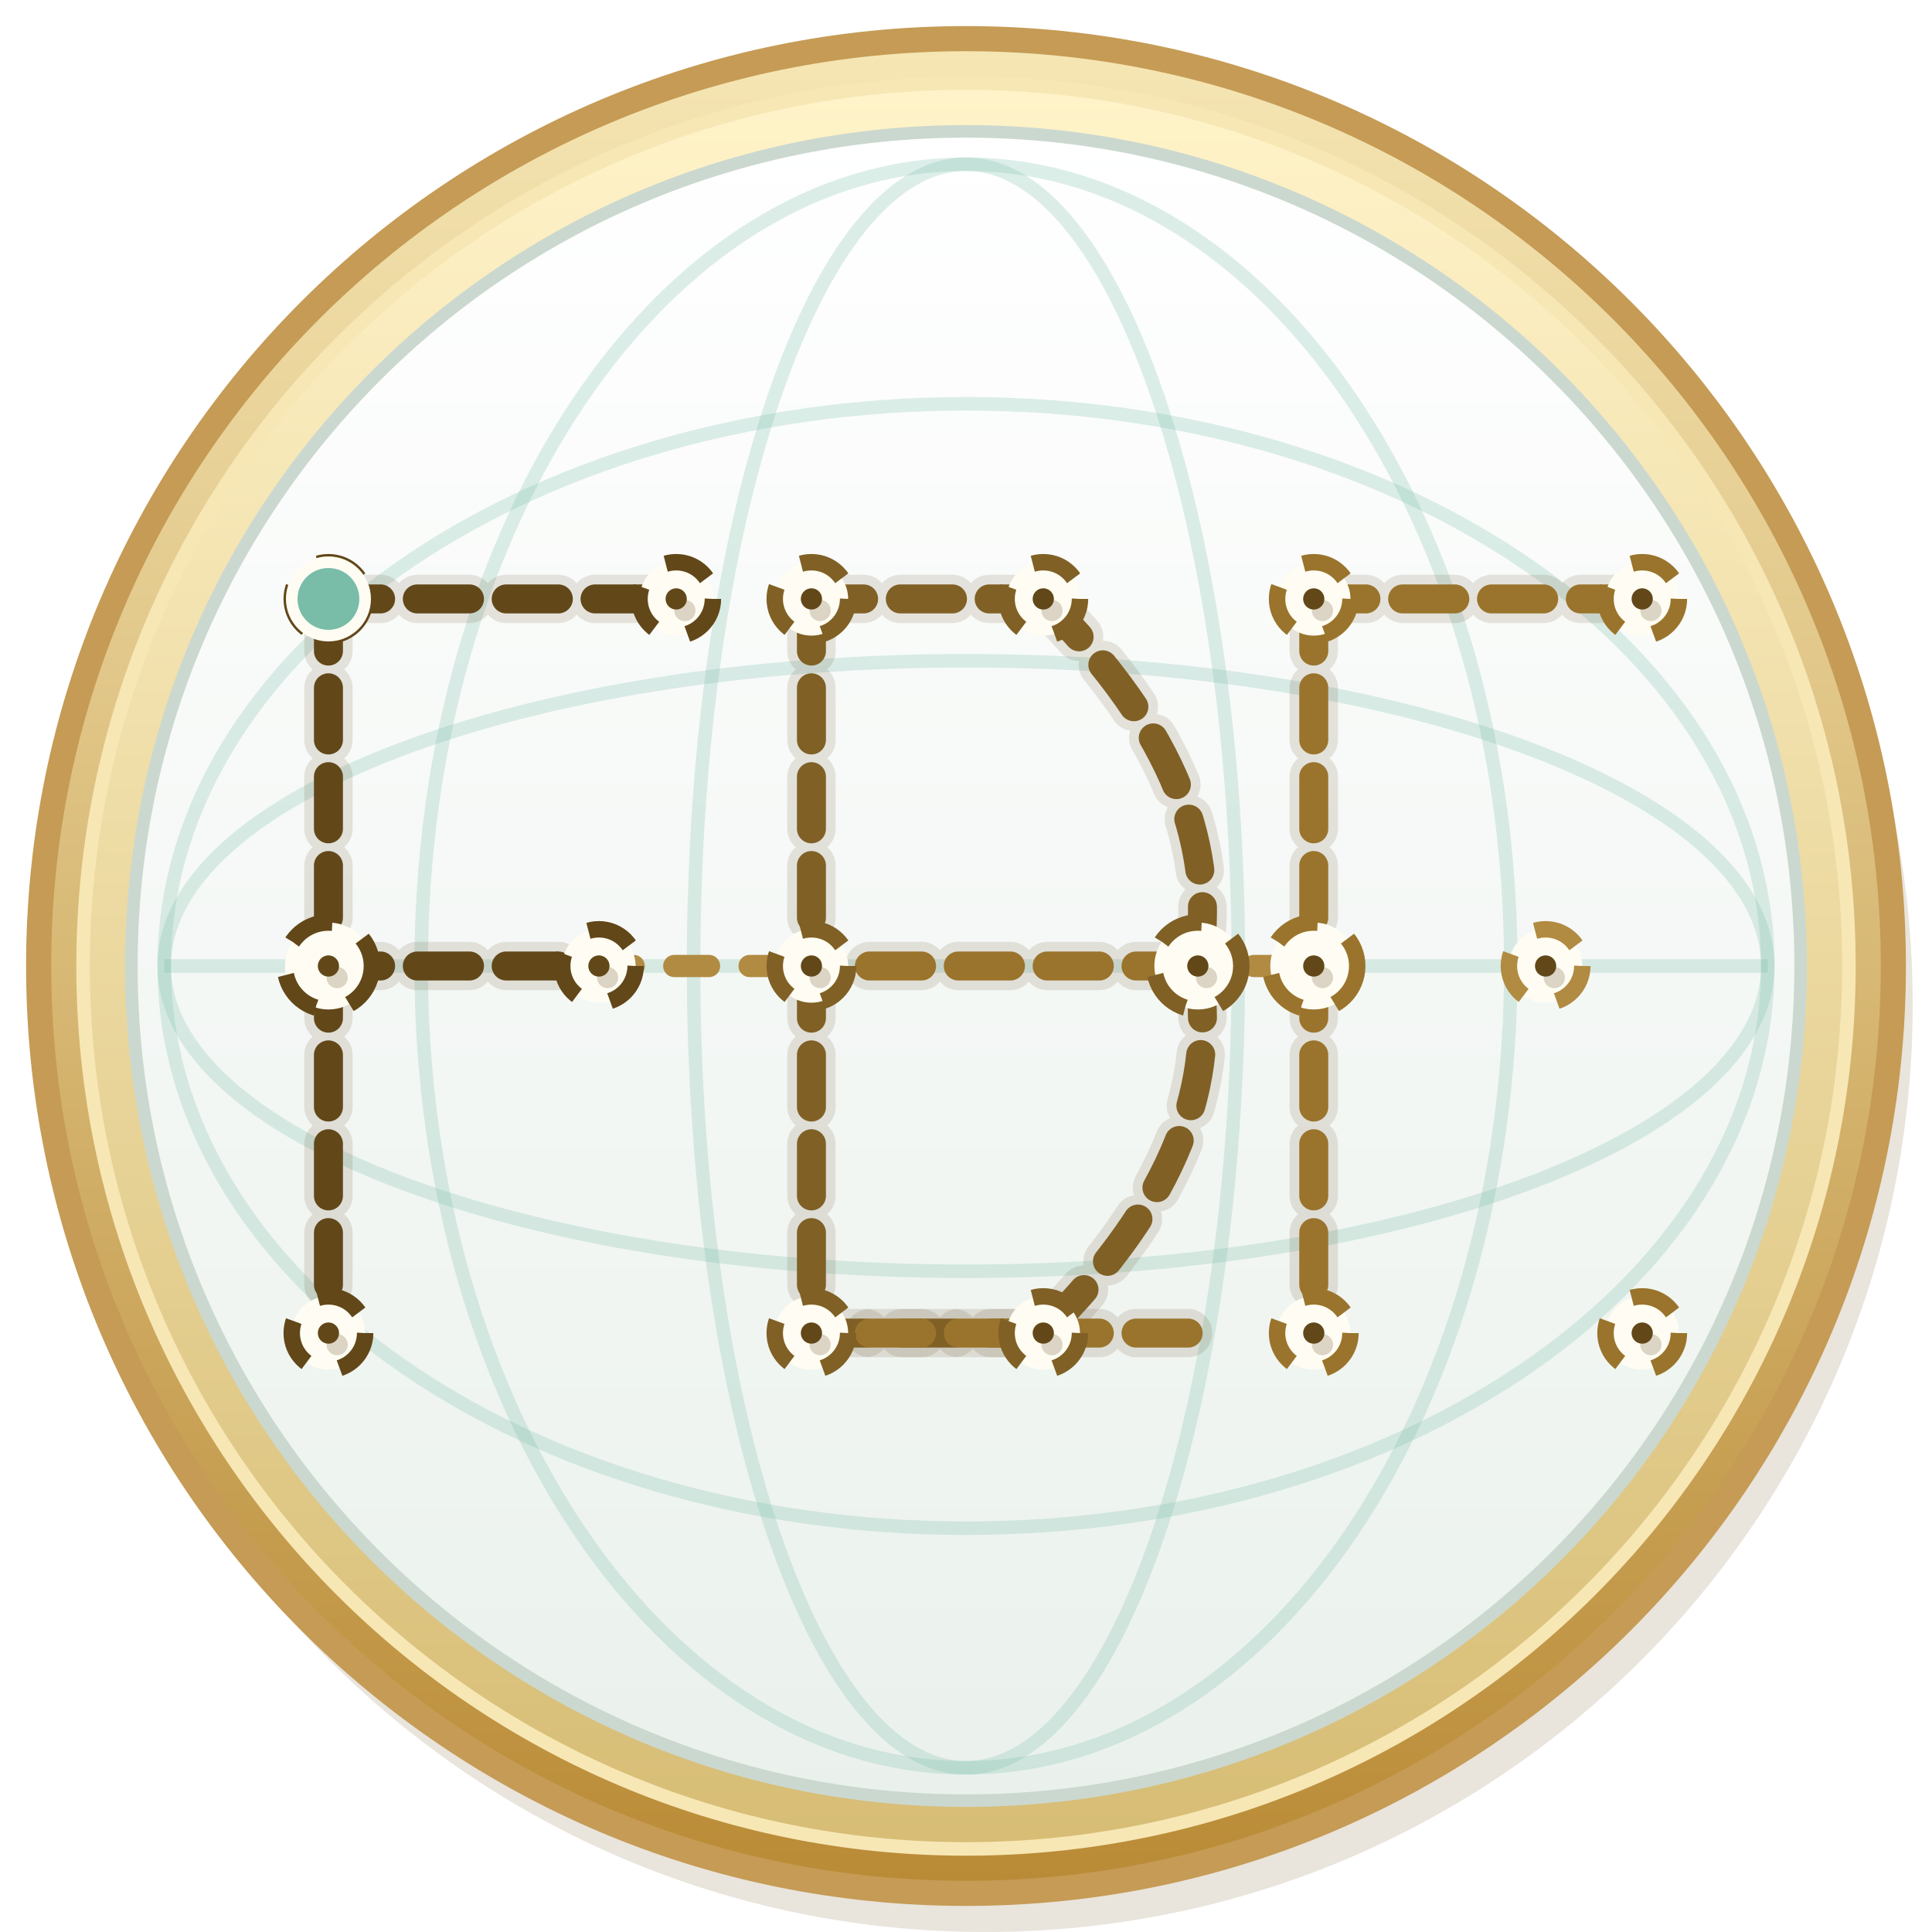
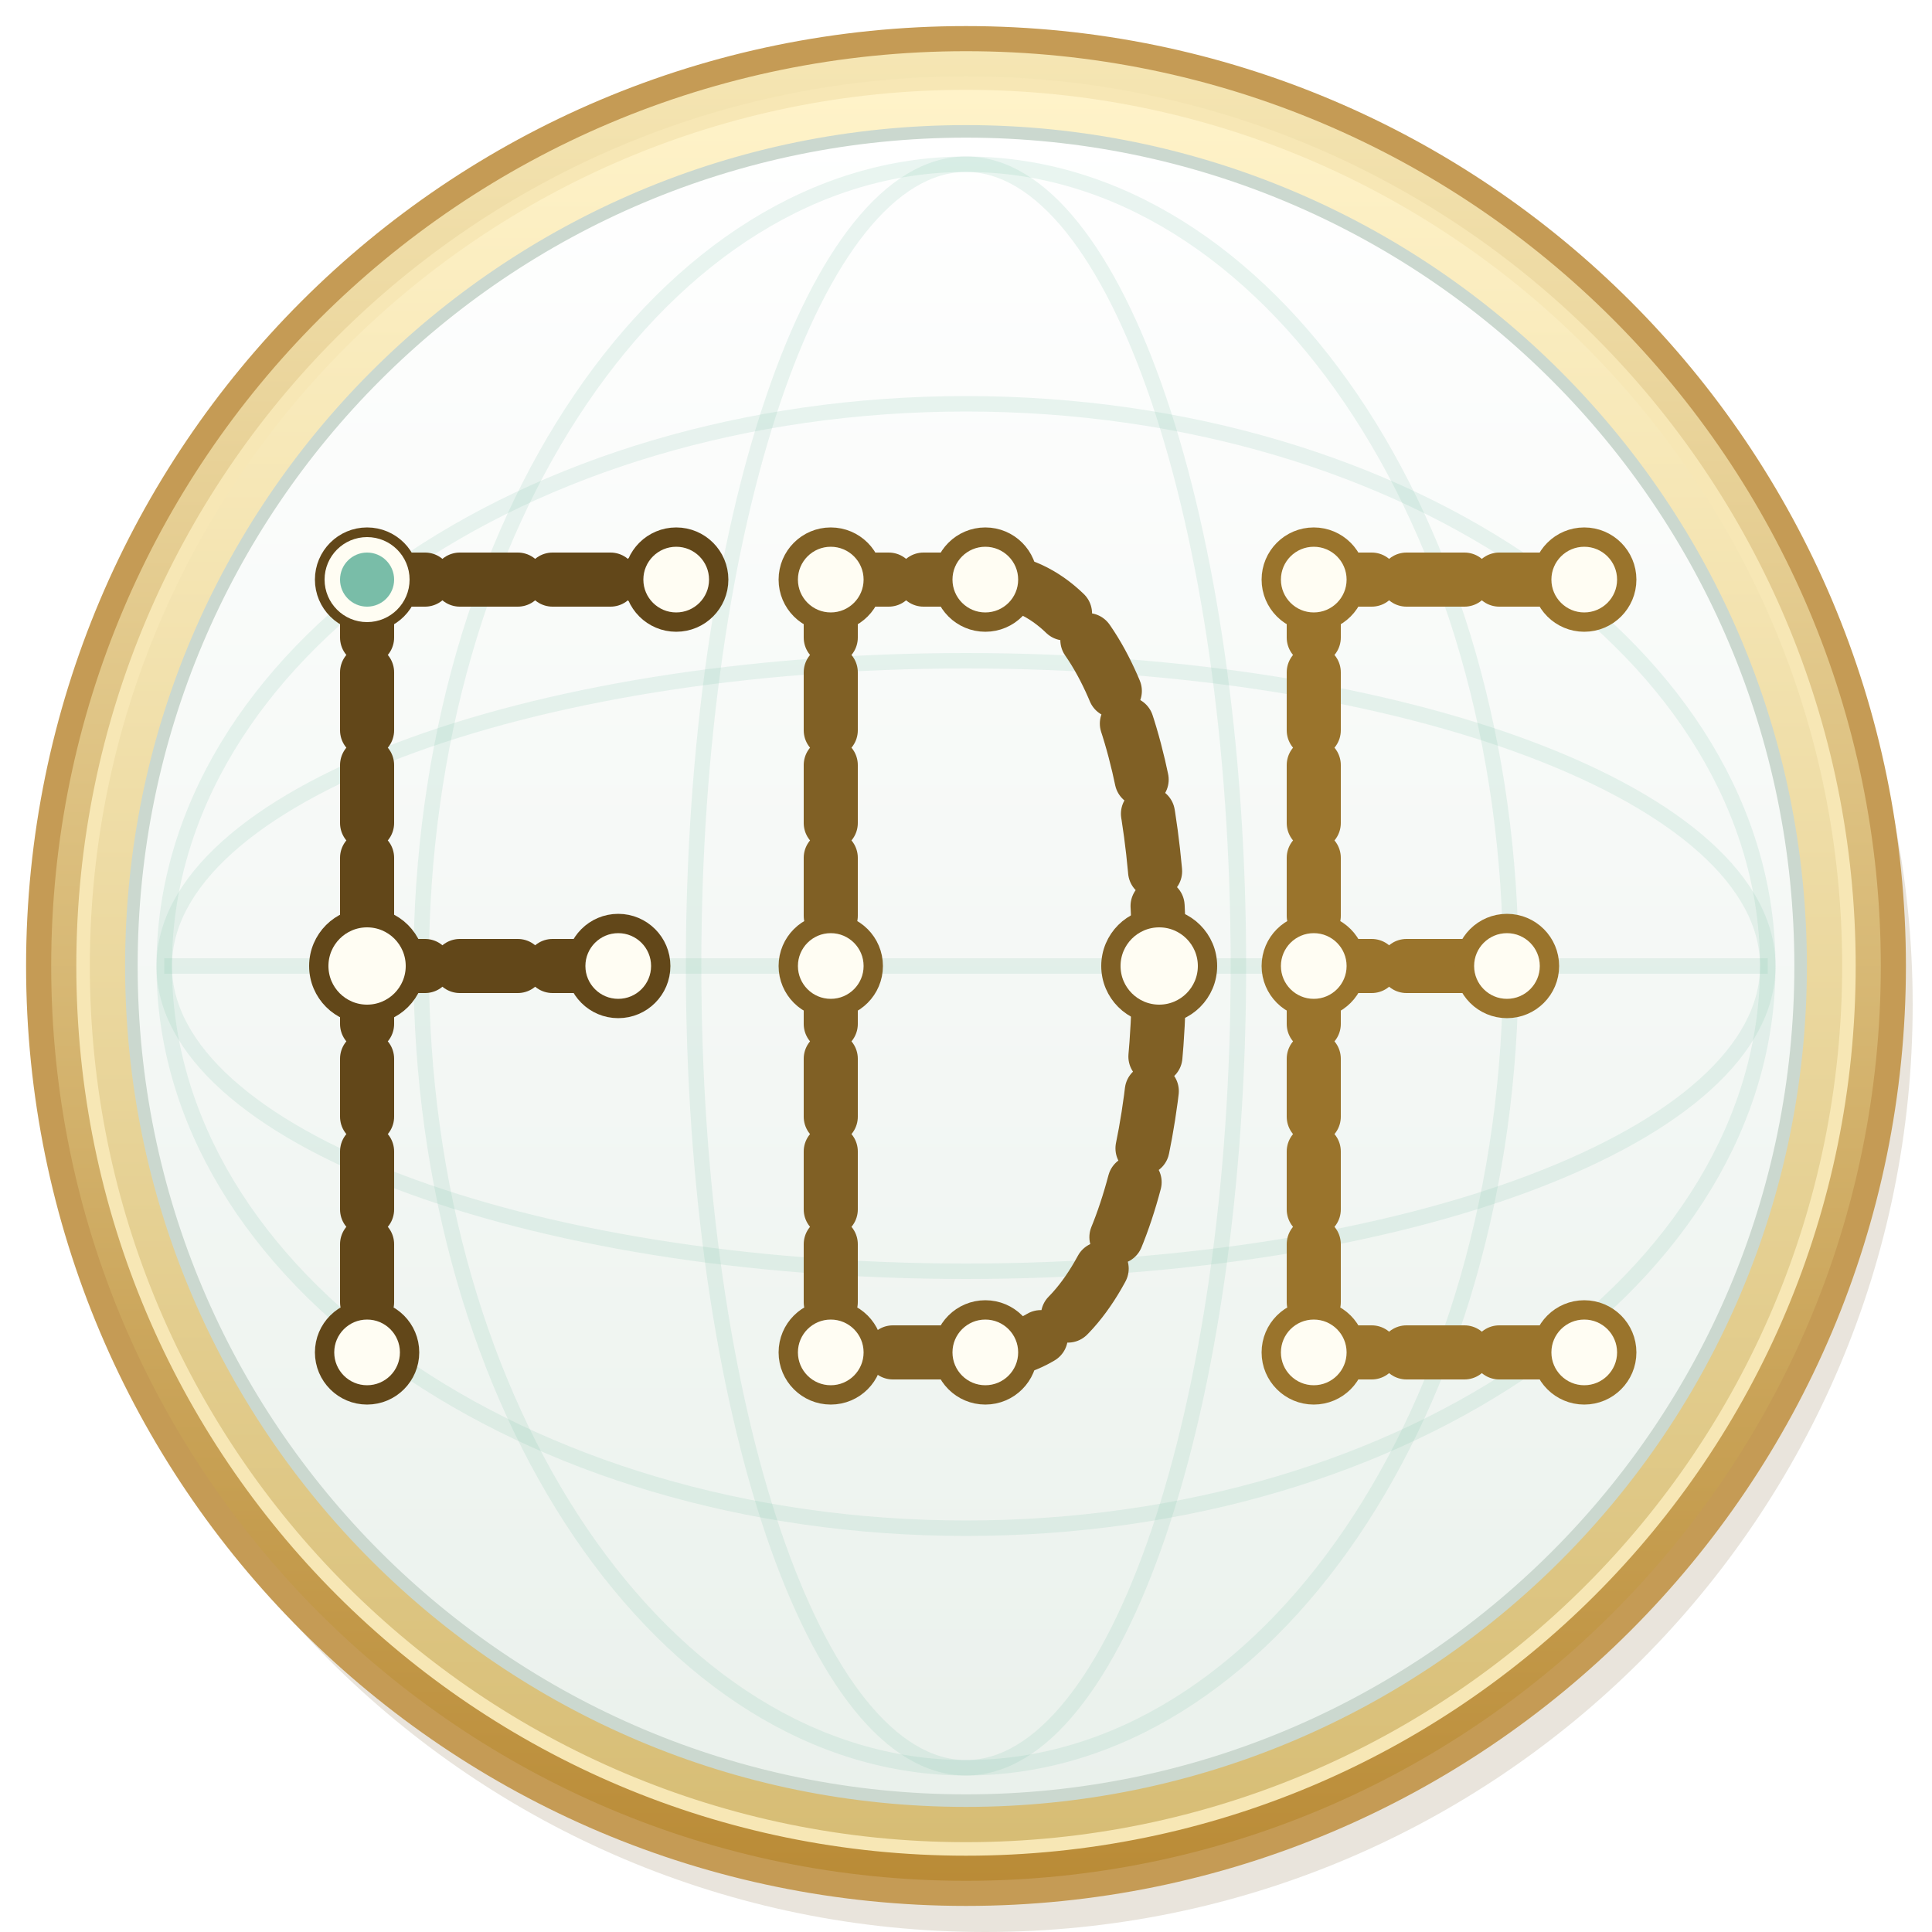
<svg xmlns="http://www.w3.org/2000/svg" viewBox="0 0 100 100" role="img" aria-labelledby="title description">
  <defs>
    <linearGradient id="rim" x1="0" y1="0" x2="0" y2="1">
      <stop stop-color="#f6e7b5" />
      <stop offset="1" stop-color="#b98a35" />
    </linearGradient>
    <linearGradient id="inner-rim" x1="0" y1="0" x2="0" y2="1">
      <stop stop-color="#fff3c9" />
      <stop offset="1" stop-color="#d7bd75" />
    </linearGradient>
    <linearGradient id="globe" x1="0" y1="0" x2="0" y2="1">
      <stop stop-color="#fff" />
      <stop offset="1" stop-color="#eaf1ec" />
    </linearGradient>
    <clipPath id="globe-clip">
      <circle cx="50" cy="50" r="42.6" />
    </clipPath>
  </defs>
  <circle cx="51" cy="52" r="48" fill="#705522" opacity=".16" />
  <circle cx="50" cy="50" r="48" fill="url(#rim)" stroke="#c59b55" stroke-width="1.3" />
  <circle cx="50" cy="50" r="45.7" fill="url(#inner-rim)" stroke="#f7e7b5" stroke-width=".7" />
  <circle cx="50" cy="50" r="43.2" fill="url(#globe)" stroke="#cbd8cf" stroke-width=".65" />
-   <g clip-path="url(#globe-clip)" fill="none" stroke="#79bda8" stroke-opacity=".25" stroke-width=".7">
+   <g clip-path="url(#globe-clip)" fill="none" stroke="#79bda8" stroke-opacity=".16" stroke-width=".8">
    <ellipse cx="50" cy="50" rx="14.1" ry="41.5" />
    <ellipse cx="50" cy="50" rx="28.2" ry="41.5" />
    <ellipse cx="50" cy="50" rx="41.5" ry="15.8" />
    <ellipse cx="50" cy="50" rx="41.5" ry="29.1" />
    <path d="M8.5 50h83" />
  </g>
-   <g fill="none" stroke="#60461d" stroke-opacity=".14" stroke-width="2.5" stroke-linecap="round" stroke-linejoin="round" stroke-dasharray="2.7 1.9">
-     <path d="M17 31v19m0 0v19m0-38h18m-18 19h14" />
-     <path d="M42 31v19m0 0v19m0-38h12m0 0c7 7 9 13 8 19m0 0c1 6-1 12-8 19m0 0H42" />
-     <path d="M68 31v19m0 0v19m0-38h17m-40 19h17m-17 19h17" />
+   <g clip-path="url(#globe-clip)">
+     <g fill="none" stroke-linecap="round" stroke-linejoin="round" stroke-dasharray="3 1.8" stroke-width="2.8">
+       <g stroke="#624719">
+         <path d="M19 30v20m0 0v20m0-40h16m-16 20h13" />
+       </g>
+       <g stroke="#806025">
+         <path d="M43 30v20m0 0v20m0-40h8c6 0 9 9 9 20s-3 20-9 20h-8" />
+       </g>
+       <g stroke="#9a742c">
+         <path d="M68 30v20m0 0v20m0-40h14m-14 20h10m-10 20h14" />
+       </g>
+     </g>
+     <g fill="#fffdf3" stroke-width="1">
+       <g stroke="#624719">
+         <circle cx="19" cy="30" r="2.2" />
+         <circle cx="19" cy="50" r="2.5" />
+         <circle cx="19" cy="70" r="2.2" />
+         <circle cx="35" cy="30" r="2.2" />
+         <circle cx="32" cy="50" r="2.2" />
+       </g>
+       <g stroke="#806025">
+         <circle cx="43" cy="30" r="2.2" />
+         <circle cx="43" cy="50" r="2.2" />
+         <circle cx="43" cy="70" r="2.2" />
+         <circle cx="51" cy="30" r="2.2" />
+         <circle cx="60" cy="50" r="2.5" />
+         <circle cx="51" cy="70" r="2.2" />
+       </g>
+       <g stroke="#9a742c">
+         <circle cx="68" cy="30" r="2.2" />
+         <circle cx="68" cy="50" r="2.2" />
+         <circle cx="68" cy="70" r="2.2" />
+         <circle cx="82" cy="30" r="2.2" />
+         <circle cx="78" cy="50" r="2.2" />
+         <circle cx="82" cy="70" r="2.2" />
+       </g>
+     </g>
+     <circle cx="19" cy="30" r="1.8" fill="#79bda8" stroke="#fffdf3" stroke-width=".8" />
  </g>
-   <g fill="none" stroke-linecap="round" stroke-linejoin="round" stroke-dasharray="2.7 1.9">
-     <g stroke="#624719" stroke-width="1.5">
-       <path d="M17 31v19m0 0v19m0-38h18m-18 19h14" />
-     </g>
-     <g stroke="#806025" stroke-width="1.5">
-       <path d="M42 31v19m0 0v19m0-38h12m0 0c7 7 9 13 8 19m0 0c1 6-1 12-8 19m0 0H42" />
-     </g>
-     <g stroke="#9a742c" stroke-width="1.5">
-       <path d="M68 31v19m0 0v19m0-38h17m-40 19h17m-17 19h17" />
-     </g>
-   </g>
-   <g fill="none" stroke="#b18b42" stroke-width="1.15" stroke-linecap="round" stroke-dasharray="1.8 2.1">
-     <path d="M31 50h11m19 0h7" />
-   </g>
-   <g fill="#fffdf3" stroke-width=".85" stroke-dasharray="2.4 1.8">
-     <g stroke="#624719">
-       <circle cx="17" cy="31" r="1.9" />
-       <circle cx="17" cy="50" r="2.25" />
-       <circle cx="17" cy="69" r="1.9" />
-       <circle cx="35" cy="31" r="1.9" />
-       <circle cx="31" cy="50" r="1.9" />
-     </g>
-     <g stroke="#806025">
-       <circle cx="42" cy="31" r="1.9" />
-       <circle cx="42" cy="50" r="1.9" />
-       <circle cx="42" cy="69" r="1.9" />
-       <circle cx="54" cy="31" r="1.9" />
-       <circle cx="62" cy="50" r="2.25" />
-       <circle cx="54" cy="69" r="1.9" />
-     </g>
-     <g stroke="#9a742c">
-       <circle cx="68" cy="31" r="1.9" />
-       <circle cx="68" cy="50" r="2.25" />
-       <circle cx="68" cy="69" r="1.9" />
-       <circle cx="85" cy="31" r="1.9" />
-       <circle cx="80" cy="50" r="1.9" stroke="#b18b42" />
-       <circle cx="85" cy="69" r="1.9" />
-     </g>
-   </g>
-   <g fill="#60461d" opacity=".22">
-     <circle cx="17.45" cy="31.6" r=".55" />
-     <circle cx="17.45" cy="50.6" r=".55" />
-     <circle cx="17.45" cy="69.6" r=".55" />
-     <circle cx="35.45" cy="31.6" r=".55" />
-     <circle cx="31.45" cy="50.6" r=".55" />
-     <circle cx="42.45" cy="31.6" r=".55" />
-     <circle cx="42.45" cy="50.6" r=".55" />
-     <circle cx="42.45" cy="69.6" r=".55" />
-     <circle cx="54.45" cy="31.6" r=".55" />
-     <circle cx="62.45" cy="50.6" r=".55" />
-     <circle cx="54.45" cy="69.6" r=".55" />
-     <circle cx="68.45" cy="31.6" r=".55" />
-     <circle cx="68.45" cy="50.6" r=".55" />
-     <circle cx="68.45" cy="69.6" r=".55" />
-     <circle cx="85.45" cy="31.6" r=".55" />
-     <circle cx="80.45" cy="50.6" r=".55" />
-     <circle cx="85.45" cy="69.6" r=".55" />
-   </g>
-   <g fill="#624719">
-     <circle cx="17" cy="31" r=".55" />
-     <circle cx="17" cy="50" r=".55" />
-     <circle cx="17" cy="69" r=".55" />
-     <circle cx="35" cy="31" r=".55" />
-     <circle cx="31" cy="50" r=".55" />
-     <circle cx="42" cy="31" r=".55" />
-     <circle cx="42" cy="50" r=".55" />
-     <circle cx="42" cy="69" r=".55" />
-     <circle cx="54" cy="31" r=".55" />
-     <circle cx="62" cy="50" r=".55" />
-     <circle cx="54" cy="69" r=".55" />
-     <circle cx="68" cy="31" r=".55" />
-     <circle cx="68" cy="50" r=".55" />
-     <circle cx="68" cy="69" r=".55" />
-     <circle cx="85" cy="31" r=".55" />
-     <circle cx="80" cy="50" r=".55" />
-     <circle cx="85" cy="69" r=".55" />
-   </g>
-   <circle cx="17" cy="31" r="1.9" fill="#79bda8" stroke="#fffdf3" stroke-width=".6" />
</svg>
